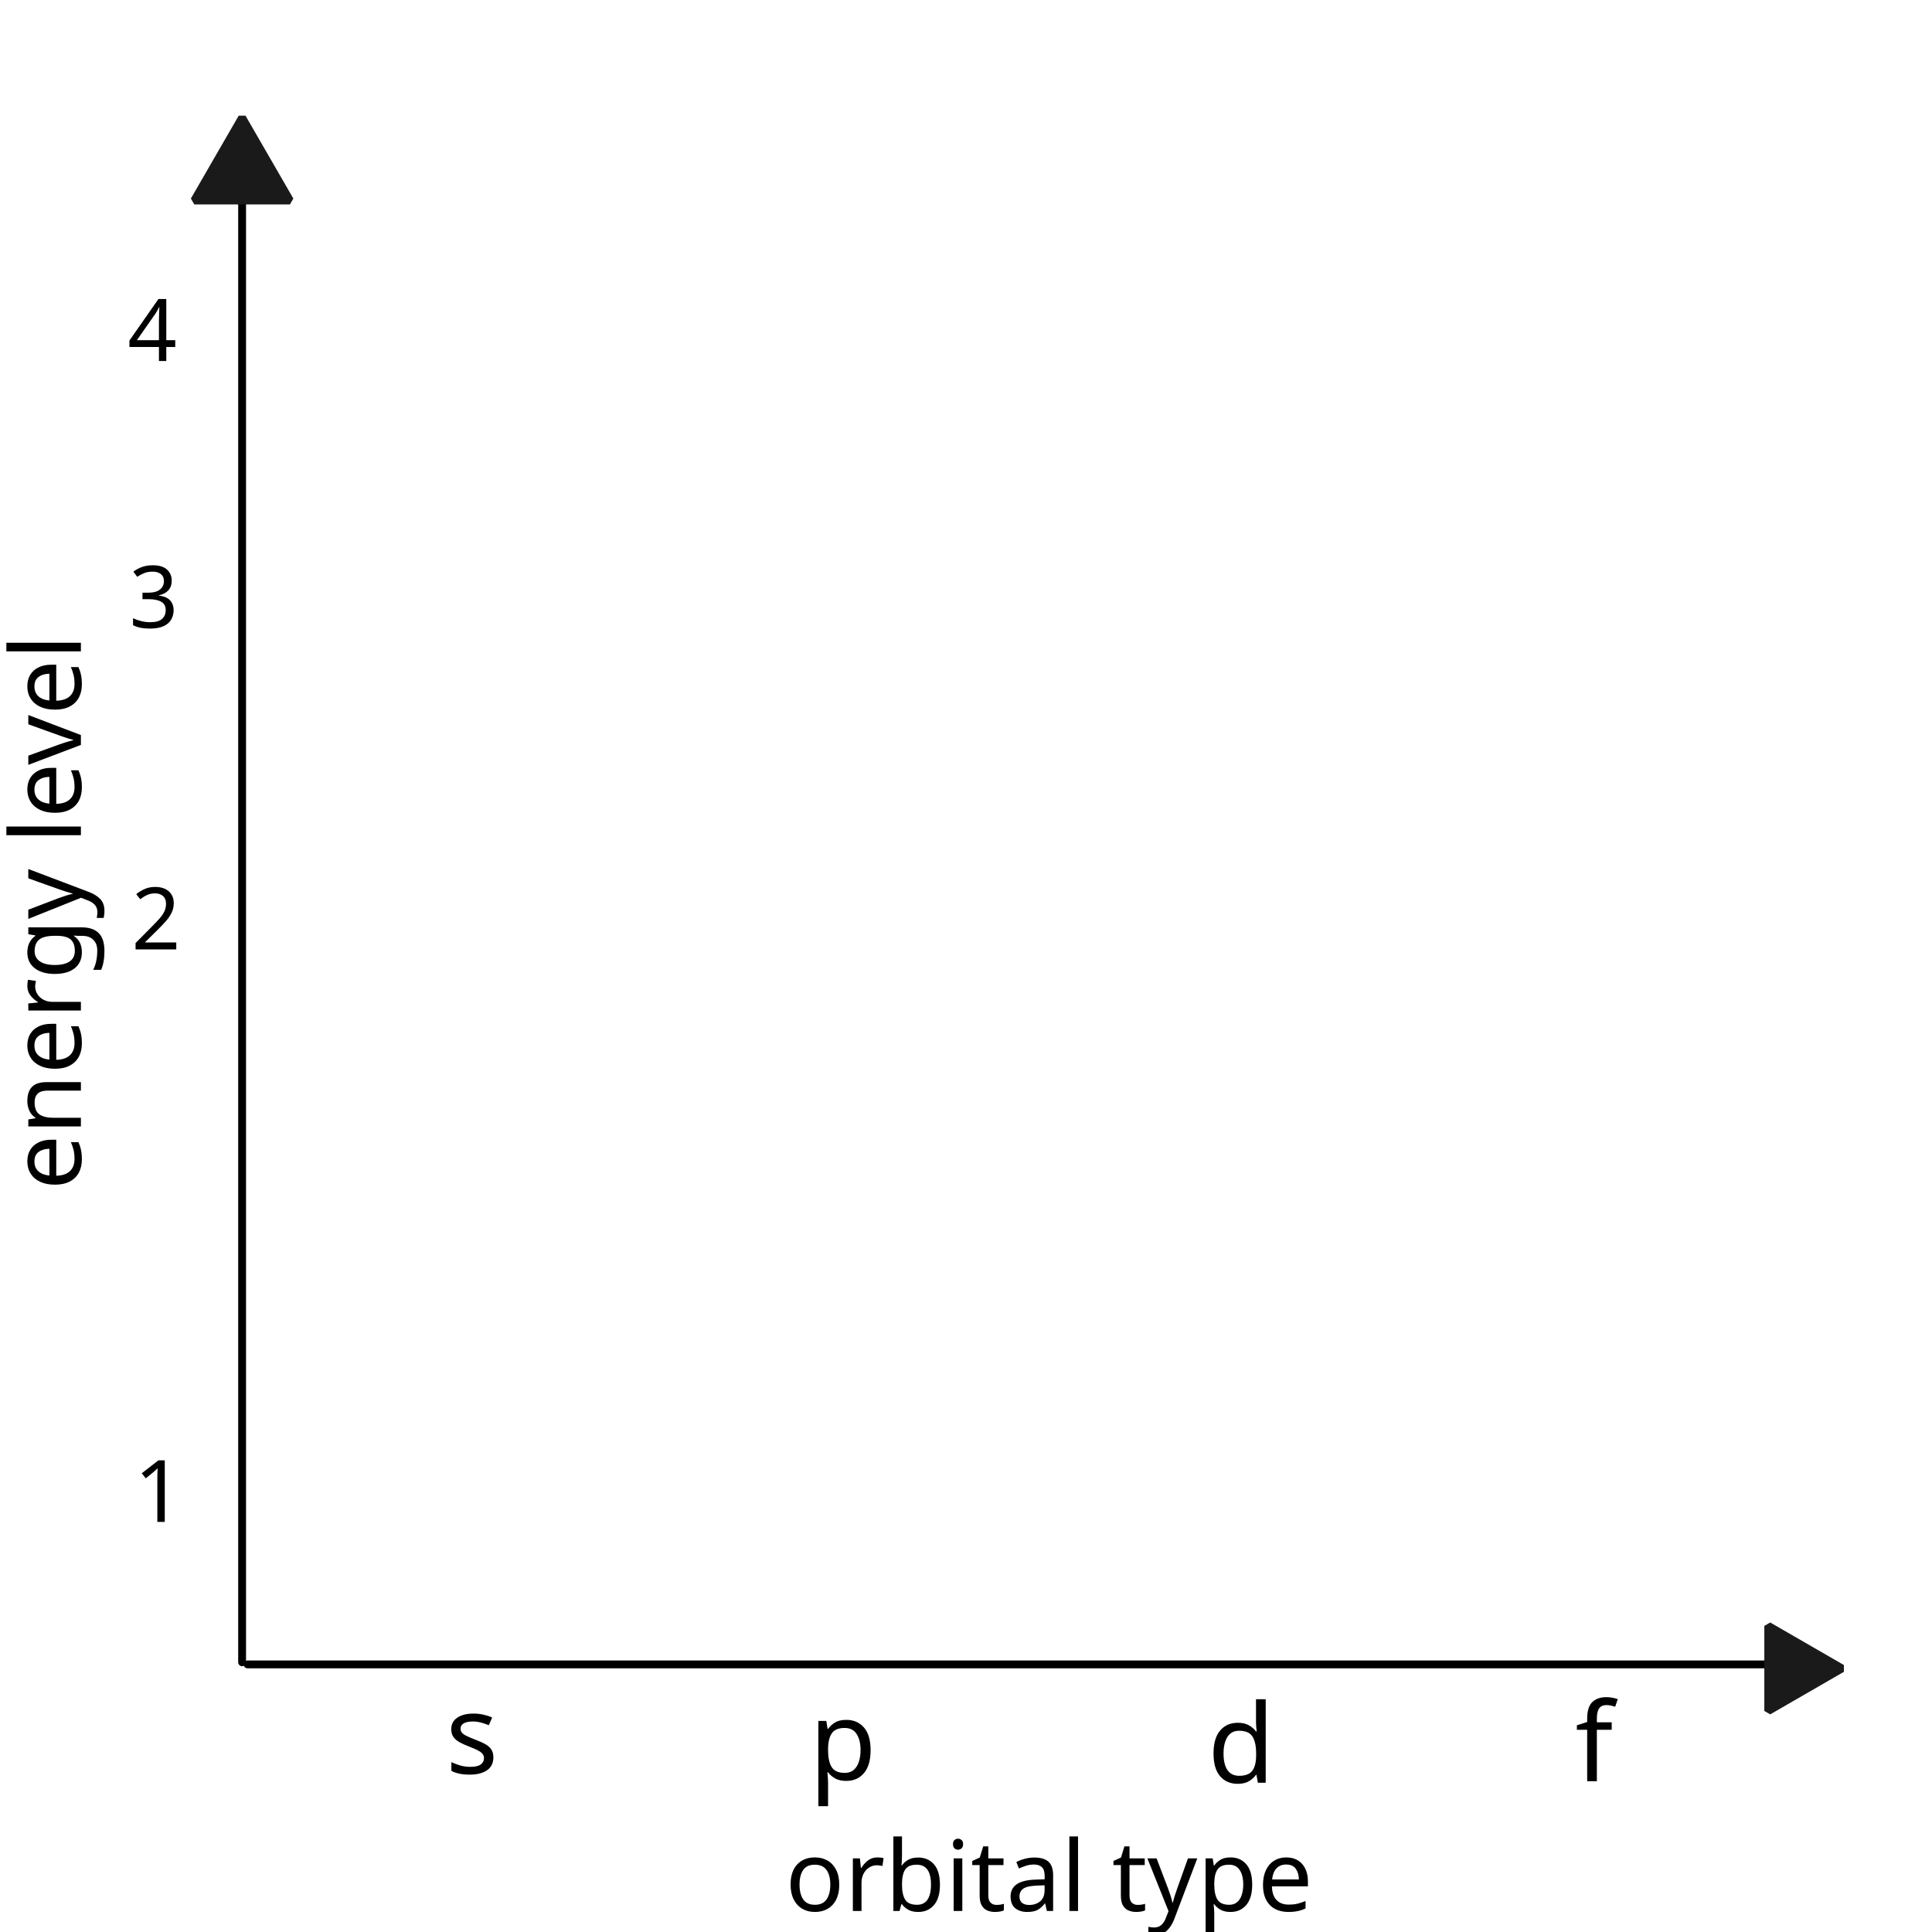
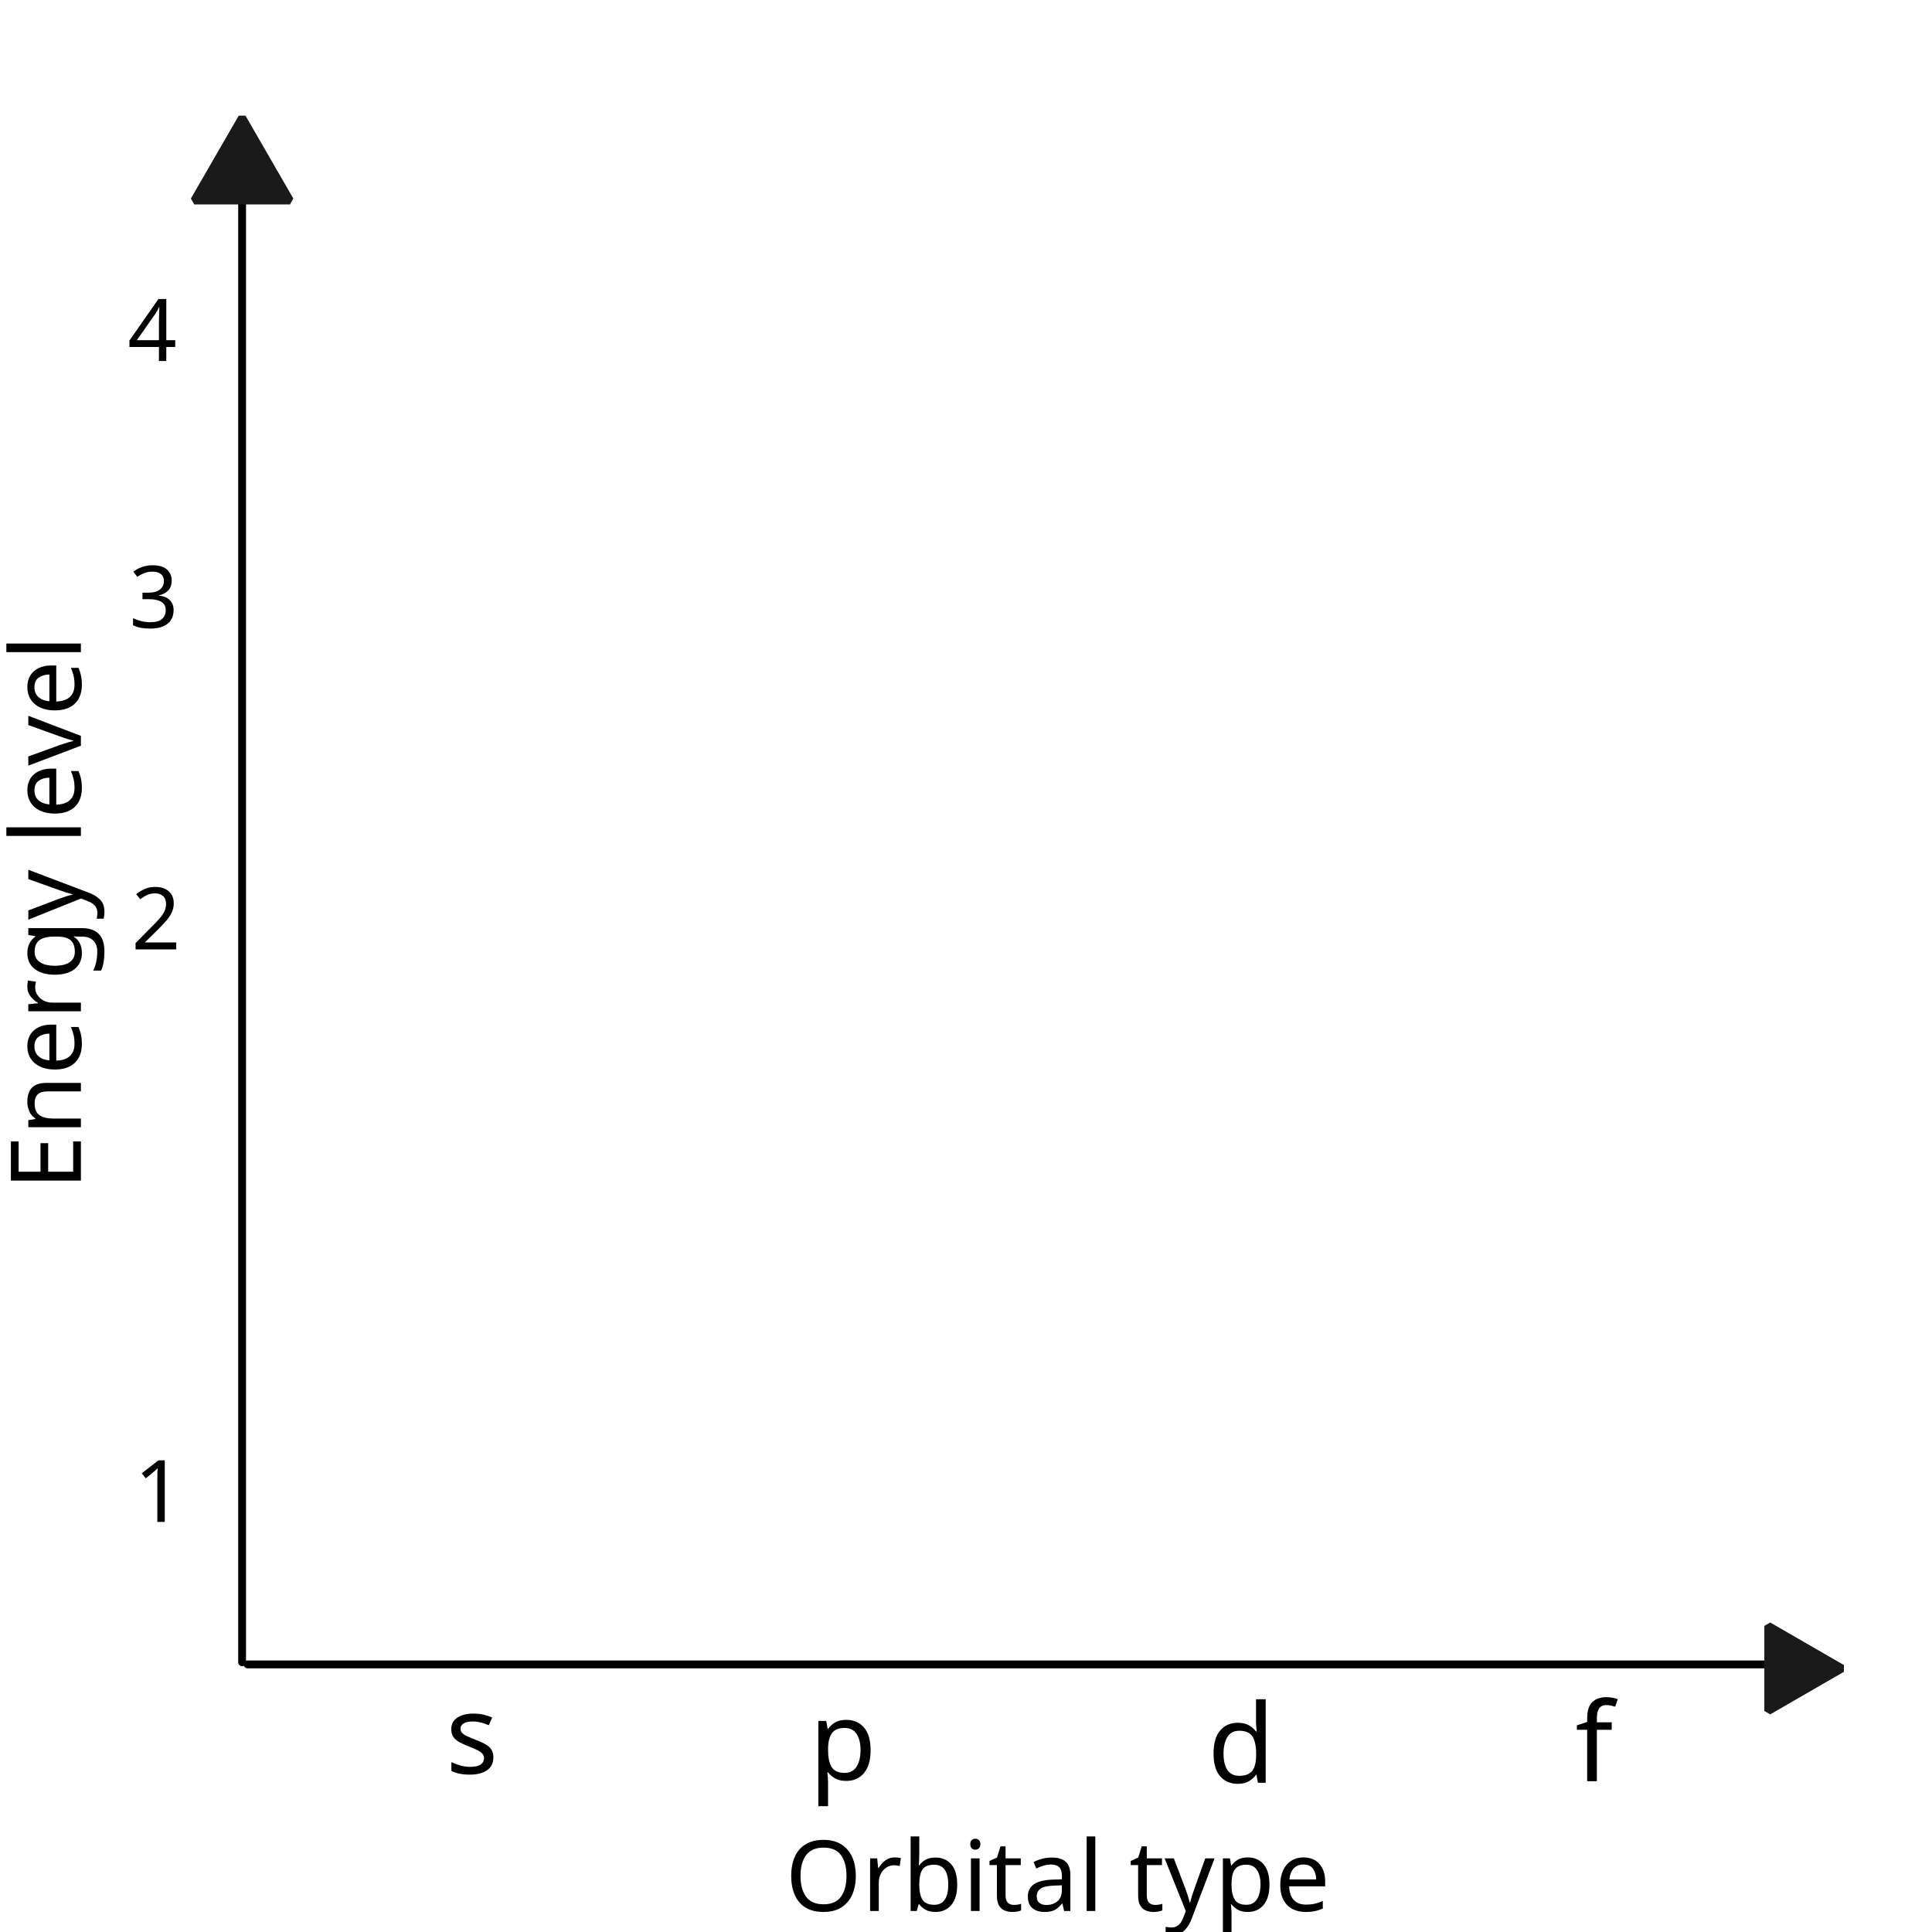
<svg xmlns="http://www.w3.org/2000/svg" width="492.514" height="492.51" id="svg2" version="1.1">
  <defs id="defs4">
    <marker orient="auto" refY="0" refX="0" id="TriangleOutL" style="overflow:visible">
      <path id="path3903" d="m 5.77,0 -8.65,5 0,-10 8.65,5 z" style="fill-rule:evenodd;stroke:#000000;stroke-width:1pt;marker-start:none" transform="scale(0.8,0.8)" />
    </marker>
    <marker orient="auto" refY="0" refX="0" id="Arrow2Sstart" style="overflow:visible">
      <path id="path3790" style="font-size:12px;fill-rule:evenodd;stroke-width:0.625;stroke-linejoin:round" d="M 8.719,4.034 -2.207,0.016 8.719,-4.002 c -1.745,2.372 -1.735,5.617 -6e-7,8.035 z" transform="matrix(0.3,0,0,0.3,-0.69,0)" />
    </marker>
    <marker orient="auto" refY="0" refX="0" id="Arrow2Mstart" style="overflow:visible">
      <path id="path3784" style="font-size:12px;fill-rule:evenodd;stroke-width:0.625;stroke-linejoin:round" d="M 8.719,4.034 -2.207,0.016 8.719,-4.002 c -1.745,2.372 -1.735,5.617 -6e-7,8.035 z" transform="scale(0.6,0.6)" />
    </marker>
    <marker orient="auto" refY="0" refX="0" id="Arrow2Lstart" style="overflow:visible">
      <path id="path3778" style="font-size:12px;fill-rule:evenodd;stroke-width:0.625;stroke-linejoin:round" d="M 8.719,4.034 -2.207,0.016 8.719,-4.002 c -1.745,2.372 -1.735,5.617 -6e-7,8.035 z" transform="matrix(1.1,0,0,1.1,1.1,0)" />
    </marker>
    <marker orient="auto" refY="0" refX="0" id="Arrow2Lend" style="overflow:visible">
      <path id="path3781" style="font-size:12px;fill-rule:evenodd;stroke-width:0.625;stroke-linejoin:round" d="M 8.719,4.034 -2.207,0.016 8.719,-4.002 c -1.745,2.372 -1.735,5.617 -6e-7,8.035 z" transform="matrix(-1.1,0,0,-1.1,-1.1,0)" />
    </marker>
    <marker orient="auto" refY="0" refX="0" id="Arrow1Lend" style="overflow:visible">
      <path id="path3763" d="M 0,0 5,-5 -12.5,0 5,5 0,0 z" style="fill-rule:evenodd;stroke:#000000;stroke-width:1pt;marker-start:none" transform="matrix(-0.8,0,0,-0.8,-10,0)" />
    </marker>
    <marker orient="auto" refY="0" refX="0" id="Arrow1Lstart" style="overflow:visible">
      <path id="path3760" d="M 0,0 5,-5 -12.5,0 5,5 0,0 z" style="fill-rule:evenodd;stroke:#000000;stroke-width:1pt;marker-start:none" transform="matrix(0.8,0,0,0.8,10,0)" />
    </marker>
  </defs>
  <g id="layer1" transform="translate(-86.39349,-356.3369)">
    <path style="fill:none;stroke:#000000;stroke-width:2;stroke-linecap:round;stroke-linejoin:miter;stroke-miterlimit:4;stroke-opacity:1;stroke-dasharray:none;marker-start:none;marker-end:none" d="m 543.54,780.631 c 0,0 52.366,0 -360.272,0 -10.948,0 -22.2,0 -33.766,0" id="path2987" />
    <text xml:space="preserve" style="font-size:40px;font-style:normal;font-weight:normal;line-height:125%;letter-spacing:0px;word-spacing:0px;fill:#000000;fill-opacity:1;stroke:none;font-family:Sans" x="200.01" y="808.45" id="text8049">
      <tspan id="tspan8051" x="200.01" y="808.45" style="font-size:28px">s </tspan>
      <tspan x="200.01" y="843.45" style="font-size:28px" id="tspan8053" />
      <tspan x="200.01" y="878.45" style="font-size:28px" id="tspan8055" />
    </text>
    <text xml:space="preserve" style="font-size:40px;font-style:normal;font-weight:normal;line-height:125%;letter-spacing:0px;word-spacing:0px;fill:#000000;fill-opacity:1;stroke:none;font-family:Sans" x="286.56" y="843.49" id="text8057">
-       <tspan id="tspan8059" x="286.56" y="843.49" style="font-size:25px">orbital type</tspan>
+       <tspan id="tspan8059" x="286.56" y="843.49" style="font-size:25px">Orbital type</tspan>
    </text>
    <text xml:space="preserve" style="font-size:40px;font-style:normal;font-weight:normal;line-height:125%;letter-spacing:0px;word-spacing:0px;fill:#000000;fill-opacity:1;stroke:none;font-family:Sans" x="120.583" y="744.316" id="text8061">
      <tspan id="tspan8063" x="120.583" y="744.316" style="font-size:22px">1</tspan>
    </text>
    <text xml:space="preserve" style="font-size:40px;font-style:normal;font-weight:normal;line-height:125%;letter-spacing:0px;word-spacing:0px;fill:#000000;fill-opacity:1;stroke:none;font-family:Sans" x="112" y="622.362" id="text8088">
      <tspan id="tspan8090" x="112" y="622.362" />
    </text>
    <text xml:space="preserve" style="font-size:40px;font-style:normal;font-weight:normal;line-height:125%;letter-spacing:0px;word-spacing:0px;fill:#000000;fill-opacity:1;stroke:none;font-family:Sans" x="119.889" y="598.362" id="text8096">
      <tspan id="tspan8098" x="119.889" y="598.362" style="font-size:22px">2</tspan>
    </text>
    <text xml:space="preserve" style="font-size:40px;font-style:normal;font-weight:normal;line-height:125%;letter-spacing:0px;word-spacing:0px;fill:#000000;fill-opacity:1;stroke:none;font-family:Sans" x="119.324" y="516.362" id="text8100">
      <tspan id="tspan8102" x="119.324" y="516.362" style="font-size:22px">3</tspan>
    </text>
    <text xml:space="preserve" style="font-size:40px;font-style:normal;font-weight:normal;line-height:125%;letter-spacing:0px;word-spacing:0px;fill:#000000;fill-opacity:1;stroke:none;font-family:Sans" x="118.926" y="448.362" id="text8104">
      <tspan id="tspan8106" x="118.926" y="448.362" style="font-size:22px">4</tspan>
    </text>
    <text xml:space="preserve" style="font-size:40px;font-style:normal;font-weight:normal;line-height:125%;letter-spacing:0px;word-spacing:0px;fill:#000000;fill-opacity:1;stroke:none;font-family:Sans" x="-659.715" y="107.015" id="text8108" transform="matrix(0,-1,1,0,0,0)">
-       <tspan id="tspan8110" x="-659.715" y="107.015" style="font-size:25px" rotate="0 0 0 0 0 0 0 0 0 0 0 0 0">energy level</tspan>
+       <tspan id="tspan8110" x="-659.715" y="107.015" style="font-size:25px" rotate="0 0 0 0 0 0 0 0 0 0 0 0 0">Energy level</tspan>
    </text>
    <text xml:space="preserve" style="font-size:40px;font-style:normal;font-weight:normal;line-height:125%;letter-spacing:0px;word-spacing:0px;fill:#000000;fill-opacity:1;stroke:none;font-family:Sans" x="292.643" y="810.054" id="text3114">
      <tspan id="tspan3116" x="292.643" y="810.054" style="font-size:28px">p</tspan>
    </text>
    <text xml:space="preserve" style="font-size:40px;font-style:normal;font-weight:normal;line-height:125%;letter-spacing:0px;word-spacing:0px;fill:#000000;fill-opacity:1;stroke:none;font-family:Sans" x="394.206" y="810.794" id="text3118">
      <tspan id="tspan3120" x="394.206" y="810.794" style="font-size:28px">d</tspan>
    </text>
    <text xml:space="preserve" style="font-size:40px;font-style:normal;font-weight:normal;line-height:125%;letter-spacing:0px;word-spacing:0px;fill:#000000;fill-opacity:1;stroke:none;font-family:Sans" x="487.956" y="810.409" id="text3122">
      <tspan id="tspan3124" x="487.956" y="810.409" style="font-size:28px">f</tspan>
    </text>
    <path style="fill:#1a1a1a;fill-opacity:1;stroke:#1a1a1a;stroke-width:2;stroke-linecap:round;stroke-linejoin:bevel;stroke-miterlimit:4;stroke-opacity:1;stroke-dasharray:none" id="path5126" d="m 414.087,369.854 -9.393,5.423 -9.393,5.423 0,-10.846 0,-10.846 9.393,5.423 z" transform="translate(141.8622,411.8057)" />
    <path style="fill:none;stroke:#000000;stroke-width:2;stroke-linecap:round;stroke-linejoin:miter;stroke-opacity:1;stroke-miterlimit:4;stroke-dasharray:none" d="m 61.719,423.76 c 0,-379.688 0,-379.688 0,-379.688" id="path5151" transform="translate(86.39349,356.3369)" />
    <path style="fill:#1a1a1a;fill-opacity:1;stroke:#1a1a1a;stroke-width:2;stroke-linecap:round;stroke-linejoin:bevel;stroke-miterlimit:4;stroke-opacity:1;stroke-dasharray:none" id="path5153" d="m 170.312,168.27 6.099,10.563 6.099,10.563 -12.197,0 -12.197,0 6.099,-10.563 z" transform="translate(-22.20026,218.0557)" />
  </g>
</svg>
